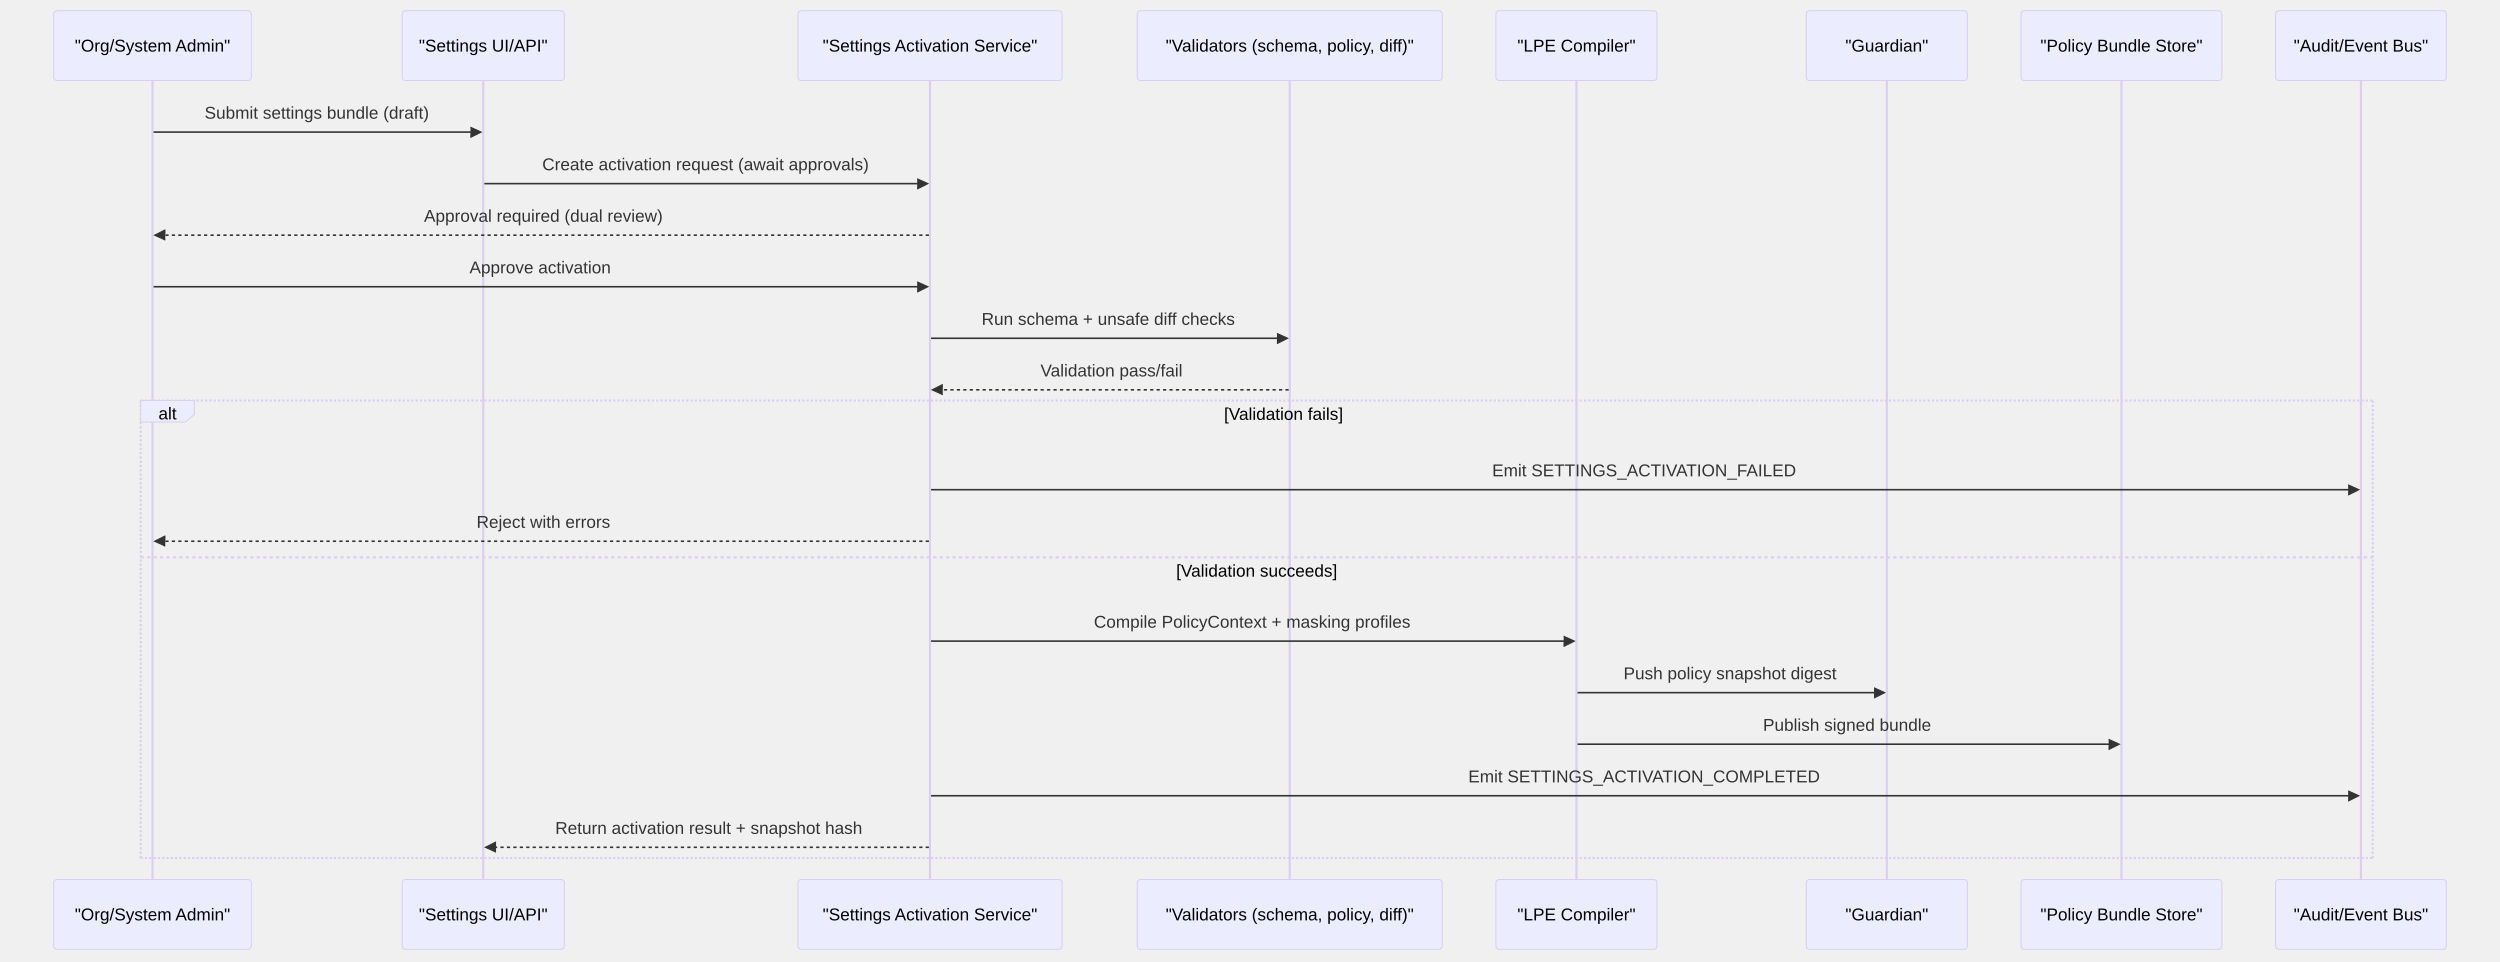
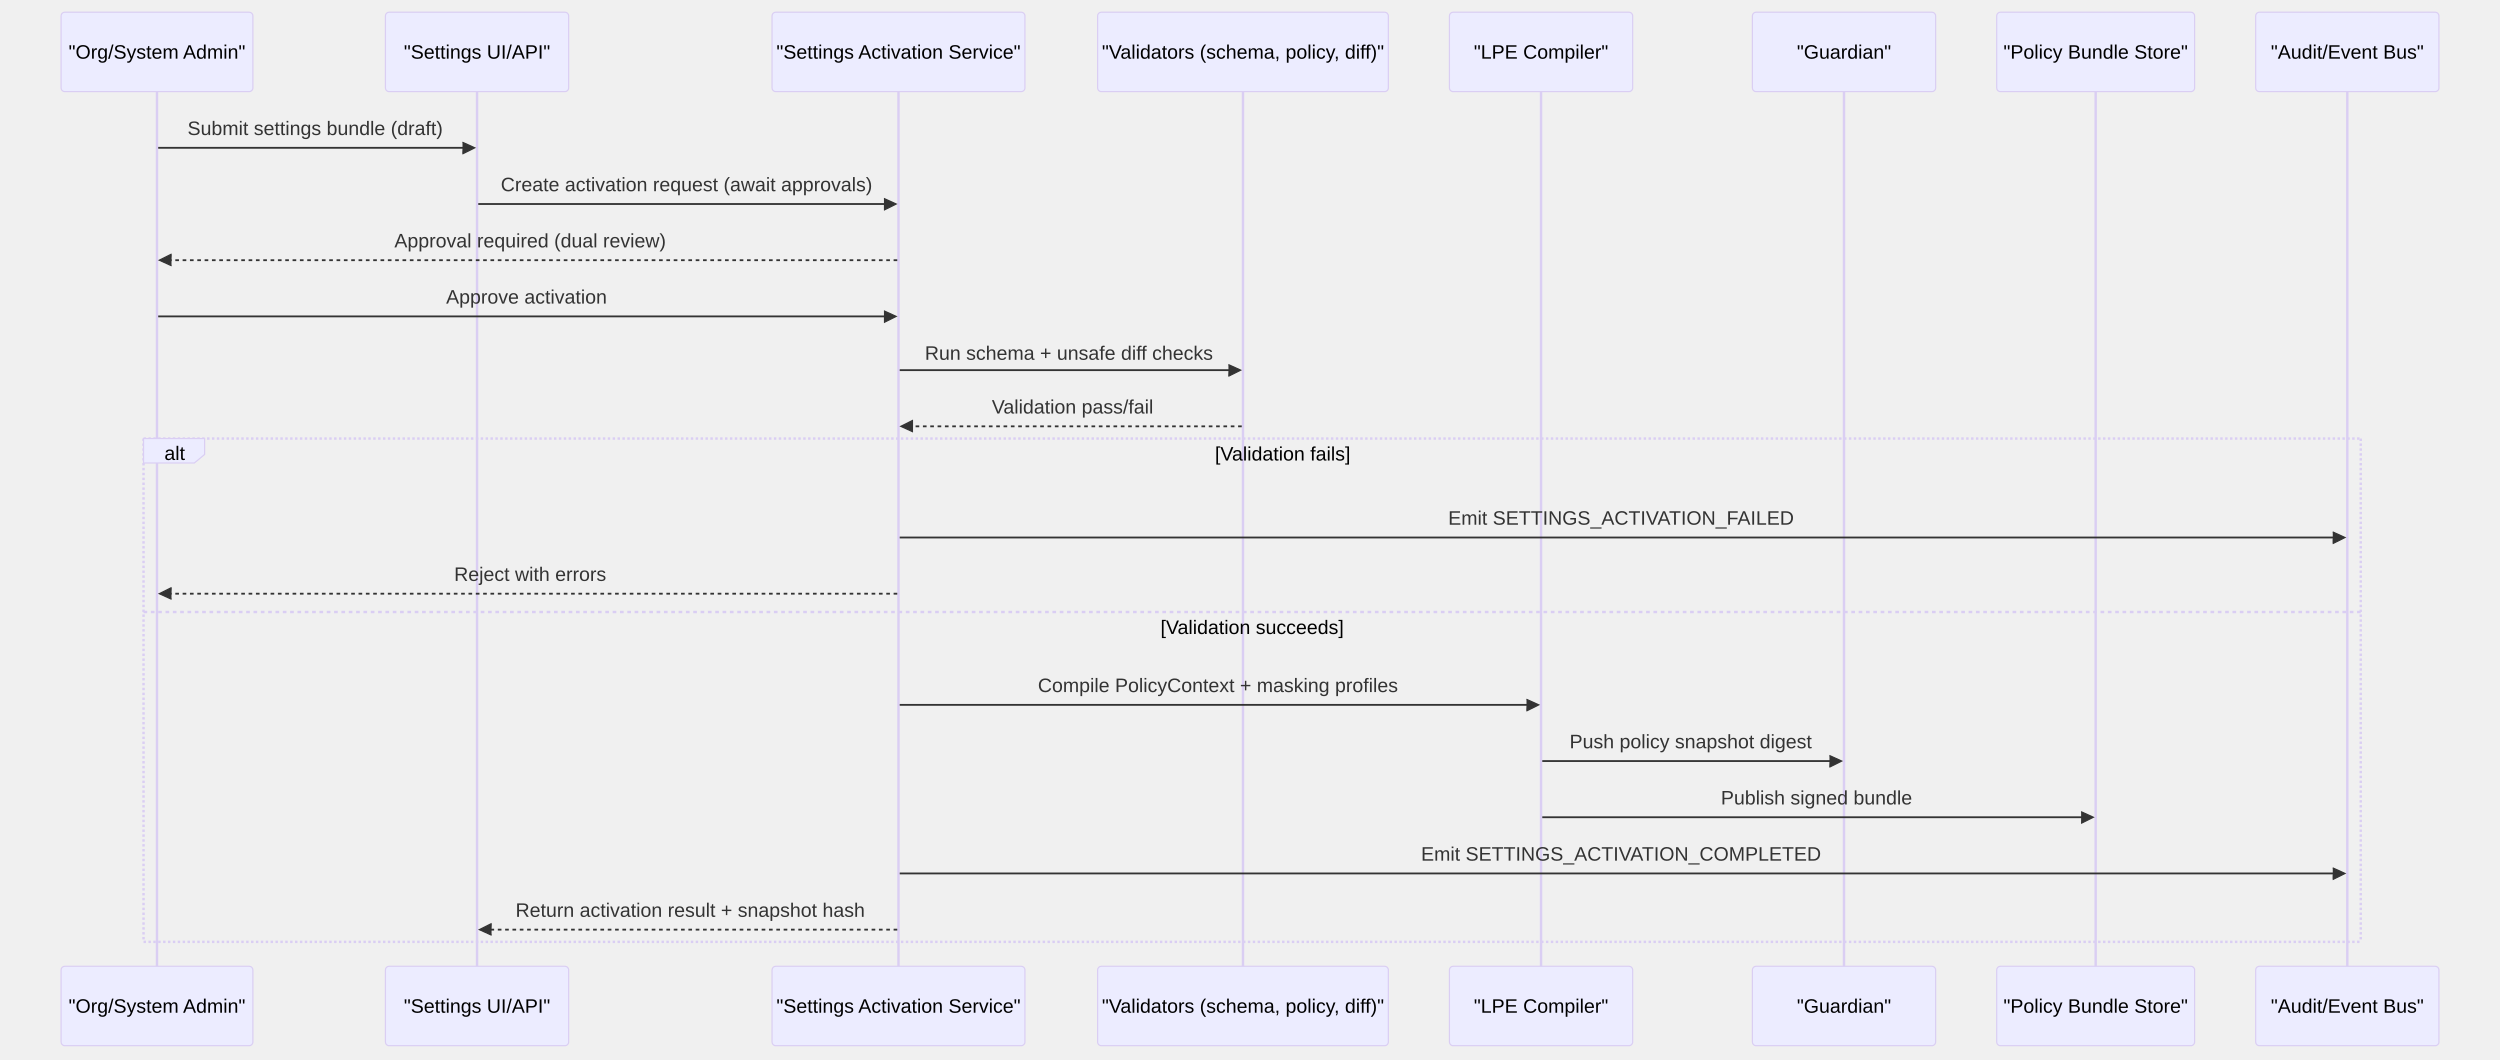
- <svg xmlns="http://www.w3.org/2000/svg" id="my-svg" width="100%" style="max-width: 2328px; background-color: white;" viewBox="-50 -10 2328 895" role="graphics-document document" aria-roledescription="sequence">
+ <svg xmlns="http://www.w3.org/2000/svg" id="my-svg" width="100%" style="max-width: 2046.5px; background-color: white;" viewBox="-50 -10 2046.5 867" role="graphics-document document" aria-roledescription="sequence">
  <g>
-     <rect x="2069" y="809" fill="#eaeaea" stroke="#666" width="159" height="65" name="Audit" rx="3" ry="3" class="actor actor-bottom" />
-     <text x="2148.5" y="841.5" dominant-baseline="central" alignment-baseline="central" class="actor actor-box" style="text-anchor: middle; font-size: 16px; font-weight: 400;">
-       <tspan x="2148.5" dy="0">"Audit/Event Bus"</tspan>
+     <rect x="1796.5" y="781" fill="#eaeaea" stroke="#666" width="150" height="65" name="Audit" rx="3" ry="3" class="actor actor-bottom" />
+     <text x="1871.5" y="813.5" dominant-baseline="central" alignment-baseline="central" class="actor actor-box" style="text-anchor: middle; font-size: 16px; font-weight: 400;">
+       <tspan x="1871.5" dy="0">"Audit/Event Bus"</tspan>
    </text>
  </g>
  <g>
-     <rect x="1832" y="809" fill="#eaeaea" stroke="#666" width="187" height="65" name="Bundles" rx="3" ry="3" class="actor actor-bottom" />
-     <text x="1925.5" y="841.5" dominant-baseline="central" alignment-baseline="central" class="actor actor-box" style="text-anchor: middle; font-size: 16px; font-weight: 400;">
-       <tspan x="1925.5" dy="0">"Policy Bundle Store"</tspan>
+     <rect x="1584.5" y="781" fill="#eaeaea" stroke="#666" width="162" height="65" name="Bundles" rx="3" ry="3" class="actor actor-bottom" />
+     <text x="1665.5" y="813.5" dominant-baseline="central" alignment-baseline="central" class="actor actor-box" style="text-anchor: middle; font-size: 16px; font-weight: 400;">
+       <tspan x="1665.5" dy="0">"Policy Bundle Store"</tspan>
    </text>
  </g>
  <g>
-     <rect x="1632" y="809" fill="#eaeaea" stroke="#666" width="150" height="65" name="Guardian" rx="3" ry="3" class="actor actor-bottom" />
-     <text x="1707" y="841.5" dominant-baseline="central" alignment-baseline="central" class="actor actor-box" style="text-anchor: middle; font-size: 16px; font-weight: 400;">
-       <tspan x="1707" dy="0">"Guardian"</tspan>
+     <rect x="1384.5" y="781" fill="#eaeaea" stroke="#666" width="150" height="65" name="Guardian" rx="3" ry="3" class="actor actor-bottom" />
+     <text x="1459.5" y="813.5" dominant-baseline="central" alignment-baseline="central" class="actor actor-box" style="text-anchor: middle; font-size: 16px; font-weight: 400;">
+       <tspan x="1459.5" dy="0">"Guardian"</tspan>
    </text>
  </g>
  <g>
-     <rect x="1343" y="809" fill="#eaeaea" stroke="#666" width="150" height="65" name="LPE" rx="3" ry="3" class="actor actor-bottom" />
-     <text x="1418" y="841.5" dominant-baseline="central" alignment-baseline="central" class="actor actor-box" style="text-anchor: middle; font-size: 16px; font-weight: 400;">
-       <tspan x="1418" dy="0">"LPE Compiler"</tspan>
+     <rect x="1136.5" y="781" fill="#eaeaea" stroke="#666" width="150" height="65" name="LPE" rx="3" ry="3" class="actor actor-bottom" />
+     <text x="1211.5" y="813.5" dominant-baseline="central" alignment-baseline="central" class="actor actor-box" style="text-anchor: middle; font-size: 16px; font-weight: 400;">
+       <tspan x="1211.5" dy="0">"LPE Compiler"</tspan>
    </text>
  </g>
  <g>
-     <rect x="1009" y="809" fill="#eaeaea" stroke="#666" width="284" height="65" name="Validators" rx="3" ry="3" class="actor actor-bottom" />
-     <text x="1151" y="841.5" dominant-baseline="central" alignment-baseline="central" class="actor actor-box" style="text-anchor: middle; font-size: 16px; font-weight: 400;">
-       <tspan x="1151" dy="0">"Validators (schema, policy, diff)"</tspan>
+     <rect x="848.5" y="781" fill="#eaeaea" stroke="#666" width="238" height="65" name="Validators" rx="3" ry="3" class="actor actor-bottom" />
+     <text x="967.5" y="813.5" dominant-baseline="central" alignment-baseline="central" class="actor actor-box" style="text-anchor: middle; font-size: 16px; font-weight: 400;">
+       <tspan x="967.5" dy="0">"Validators (schema, policy, diff)"</tspan>
    </text>
  </g>
  <g>
-     <rect x="693" y="809" fill="#eaeaea" stroke="#666" width="246" height="65" name="Activation" rx="3" ry="3" class="actor actor-bottom" />
-     <text x="816" y="841.5" dominant-baseline="central" alignment-baseline="central" class="actor actor-box" style="text-anchor: middle; font-size: 16px; font-weight: 400;">
-       <tspan x="816" dy="0">"Settings Activation Service"</tspan>
+     <rect x="582" y="781" fill="#eaeaea" stroke="#666" width="207" height="65" name="Activation" rx="3" ry="3" class="actor actor-bottom" />
+     <text x="685.5" y="813.5" dominant-baseline="central" alignment-baseline="central" class="actor actor-box" style="text-anchor: middle; font-size: 16px; font-weight: 400;">
+       <tspan x="685.5" dy="0">"Settings Activation Service"</tspan>
    </text>
  </g>
  <g>
-     <rect x="324.5" y="809" fill="#eaeaea" stroke="#666" width="151" height="65" name="UI" rx="3" ry="3" class="actor actor-bottom" />
-     <text x="400" y="841.5" dominant-baseline="central" alignment-baseline="central" class="actor actor-box" style="text-anchor: middle; font-size: 16px; font-weight: 400;">
-       <tspan x="400" dy="0">"Settings UI/API"</tspan>
+     <rect x="265.5" y="781" fill="#eaeaea" stroke="#666" width="150" height="65" name="UI" rx="3" ry="3" class="actor actor-bottom" />
+     <text x="340.5" y="813.5" dominant-baseline="central" alignment-baseline="central" class="actor actor-box" style="text-anchor: middle; font-size: 16px; font-weight: 400;">
+       <tspan x="340.5" dy="0">"Settings UI/API"</tspan>
    </text>
  </g>
  <g>
-     <rect x="0" y="809" fill="#eaeaea" stroke="#666" width="184" height="65" name="Admin" rx="3" ry="3" class="actor actor-bottom" />
-     <text x="92" y="841.5" dominant-baseline="central" alignment-baseline="central" class="actor actor-box" style="text-anchor: middle; font-size: 16px; font-weight: 400;">
-       <tspan x="92" dy="0">"Org/System Admin"</tspan>
+     <rect x="0" y="781" fill="#eaeaea" stroke="#666" width="157" height="65" name="Admin" rx="3" ry="3" class="actor actor-bottom" />
+     <text x="78.5" y="813.5" dominant-baseline="central" alignment-baseline="central" class="actor actor-box" style="text-anchor: middle; font-size: 16px; font-weight: 400;">
+       <tspan x="78.5" dy="0">"Org/System Admin"</tspan>
    </text>
  </g>
  <g>
-     <line id="actor7" x1="2148.5" y1="65" x2="2148.5" y2="809" class="actor-line 200" stroke-width="0.5px" stroke="#999" name="Audit" />
+     <line id="actor7" x1="1871.5" y1="65" x2="1871.5" y2="781" class="actor-line 200" stroke-width="0.5px" stroke="#999" name="Audit" />
    <g id="root-7">
-       <rect x="2069" y="0" fill="#eaeaea" stroke="#666" width="159" height="65" name="Audit" rx="3" ry="3" class="actor actor-top" />
-       <text x="2148.5" y="32.5" dominant-baseline="central" alignment-baseline="central" class="actor actor-box" style="text-anchor: middle; font-size: 16px; font-weight: 400;">
-         <tspan x="2148.5" dy="0">"Audit/Event Bus"</tspan>
+       <rect x="1796.5" y="0" fill="#eaeaea" stroke="#666" width="150" height="65" name="Audit" rx="3" ry="3" class="actor actor-top" />
+       <text x="1871.5" y="32.5" dominant-baseline="central" alignment-baseline="central" class="actor actor-box" style="text-anchor: middle; font-size: 16px; font-weight: 400;">
+         <tspan x="1871.5" dy="0">"Audit/Event Bus"</tspan>
      </text>
    </g>
  </g>
  <g>
-     <line id="actor6" x1="1925.5" y1="65" x2="1925.5" y2="809" class="actor-line 200" stroke-width="0.5px" stroke="#999" name="Bundles" />
+     <line id="actor6" x1="1665.5" y1="65" x2="1665.5" y2="781" class="actor-line 200" stroke-width="0.5px" stroke="#999" name="Bundles" />
    <g id="root-6">
-       <rect x="1832" y="0" fill="#eaeaea" stroke="#666" width="187" height="65" name="Bundles" rx="3" ry="3" class="actor actor-top" />
-       <text x="1925.5" y="32.5" dominant-baseline="central" alignment-baseline="central" class="actor actor-box" style="text-anchor: middle; font-size: 16px; font-weight: 400;">
-         <tspan x="1925.5" dy="0">"Policy Bundle Store"</tspan>
+       <rect x="1584.5" y="0" fill="#eaeaea" stroke="#666" width="162" height="65" name="Bundles" rx="3" ry="3" class="actor actor-top" />
+       <text x="1665.5" y="32.5" dominant-baseline="central" alignment-baseline="central" class="actor actor-box" style="text-anchor: middle; font-size: 16px; font-weight: 400;">
+         <tspan x="1665.5" dy="0">"Policy Bundle Store"</tspan>
      </text>
    </g>
  </g>
  <g>
-     <line id="actor5" x1="1707" y1="65" x2="1707" y2="809" class="actor-line 200" stroke-width="0.5px" stroke="#999" name="Guardian" />
+     <line id="actor5" x1="1459.5" y1="65" x2="1459.5" y2="781" class="actor-line 200" stroke-width="0.5px" stroke="#999" name="Guardian" />
    <g id="root-5">
-       <rect x="1632" y="0" fill="#eaeaea" stroke="#666" width="150" height="65" name="Guardian" rx="3" ry="3" class="actor actor-top" />
-       <text x="1707" y="32.5" dominant-baseline="central" alignment-baseline="central" class="actor actor-box" style="text-anchor: middle; font-size: 16px; font-weight: 400;">
-         <tspan x="1707" dy="0">"Guardian"</tspan>
+       <rect x="1384.5" y="0" fill="#eaeaea" stroke="#666" width="150" height="65" name="Guardian" rx="3" ry="3" class="actor actor-top" />
+       <text x="1459.5" y="32.5" dominant-baseline="central" alignment-baseline="central" class="actor actor-box" style="text-anchor: middle; font-size: 16px; font-weight: 400;">
+         <tspan x="1459.5" dy="0">"Guardian"</tspan>
      </text>
    </g>
  </g>
  <g>
-     <line id="actor4" x1="1418" y1="65" x2="1418" y2="809" class="actor-line 200" stroke-width="0.5px" stroke="#999" name="LPE" />
+     <line id="actor4" x1="1211.5" y1="65" x2="1211.5" y2="781" class="actor-line 200" stroke-width="0.5px" stroke="#999" name="LPE" />
    <g id="root-4">
-       <rect x="1343" y="0" fill="#eaeaea" stroke="#666" width="150" height="65" name="LPE" rx="3" ry="3" class="actor actor-top" />
-       <text x="1418" y="32.5" dominant-baseline="central" alignment-baseline="central" class="actor actor-box" style="text-anchor: middle; font-size: 16px; font-weight: 400;">
-         <tspan x="1418" dy="0">"LPE Compiler"</tspan>
+       <rect x="1136.5" y="0" fill="#eaeaea" stroke="#666" width="150" height="65" name="LPE" rx="3" ry="3" class="actor actor-top" />
+       <text x="1211.5" y="32.5" dominant-baseline="central" alignment-baseline="central" class="actor actor-box" style="text-anchor: middle; font-size: 16px; font-weight: 400;">
+         <tspan x="1211.5" dy="0">"LPE Compiler"</tspan>
      </text>
    </g>
  </g>
  <g>
-     <line id="actor3" x1="1151" y1="65" x2="1151" y2="809" class="actor-line 200" stroke-width="0.5px" stroke="#999" name="Validators" />
+     <line id="actor3" x1="967.5" y1="65" x2="967.5" y2="781" class="actor-line 200" stroke-width="0.5px" stroke="#999" name="Validators" />
    <g id="root-3">
-       <rect x="1009" y="0" fill="#eaeaea" stroke="#666" width="284" height="65" name="Validators" rx="3" ry="3" class="actor actor-top" />
-       <text x="1151" y="32.5" dominant-baseline="central" alignment-baseline="central" class="actor actor-box" style="text-anchor: middle; font-size: 16px; font-weight: 400;">
-         <tspan x="1151" dy="0">"Validators (schema, policy, diff)"</tspan>
+       <rect x="848.5" y="0" fill="#eaeaea" stroke="#666" width="238" height="65" name="Validators" rx="3" ry="3" class="actor actor-top" />
+       <text x="967.5" y="32.5" dominant-baseline="central" alignment-baseline="central" class="actor actor-box" style="text-anchor: middle; font-size: 16px; font-weight: 400;">
+         <tspan x="967.5" dy="0">"Validators (schema, policy, diff)"</tspan>
      </text>
    </g>
  </g>
  <g>
-     <line id="actor2" x1="816" y1="65" x2="816" y2="809" class="actor-line 200" stroke-width="0.5px" stroke="#999" name="Activation" />
+     <line id="actor2" x1="685.5" y1="65" x2="685.5" y2="781" class="actor-line 200" stroke-width="0.5px" stroke="#999" name="Activation" />
    <g id="root-2">
-       <rect x="693" y="0" fill="#eaeaea" stroke="#666" width="246" height="65" name="Activation" rx="3" ry="3" class="actor actor-top" />
-       <text x="816" y="32.5" dominant-baseline="central" alignment-baseline="central" class="actor actor-box" style="text-anchor: middle; font-size: 16px; font-weight: 400;">
-         <tspan x="816" dy="0">"Settings Activation Service"</tspan>
+       <rect x="582" y="0" fill="#eaeaea" stroke="#666" width="207" height="65" name="Activation" rx="3" ry="3" class="actor actor-top" />
+       <text x="685.5" y="32.5" dominant-baseline="central" alignment-baseline="central" class="actor actor-box" style="text-anchor: middle; font-size: 16px; font-weight: 400;">
+         <tspan x="685.5" dy="0">"Settings Activation Service"</tspan>
      </text>
    </g>
  </g>
  <g>
-     <line id="actor1" x1="400" y1="65" x2="400" y2="809" class="actor-line 200" stroke-width="0.5px" stroke="#999" name="UI" />
+     <line id="actor1" x1="340.5" y1="65" x2="340.5" y2="781" class="actor-line 200" stroke-width="0.5px" stroke="#999" name="UI" />
    <g id="root-1">
-       <rect x="324.5" y="0" fill="#eaeaea" stroke="#666" width="151" height="65" name="UI" rx="3" ry="3" class="actor actor-top" />
-       <text x="400" y="32.5" dominant-baseline="central" alignment-baseline="central" class="actor actor-box" style="text-anchor: middle; font-size: 16px; font-weight: 400;">
-         <tspan x="400" dy="0">"Settings UI/API"</tspan>
+       <rect x="265.5" y="0" fill="#eaeaea" stroke="#666" width="150" height="65" name="UI" rx="3" ry="3" class="actor actor-top" />
+       <text x="340.5" y="32.5" dominant-baseline="central" alignment-baseline="central" class="actor actor-box" style="text-anchor: middle; font-size: 16px; font-weight: 400;">
+         <tspan x="340.5" dy="0">"Settings UI/API"</tspan>
      </text>
    </g>
  </g>
  <g>
-     <line id="actor0" x1="92" y1="65" x2="92" y2="809" class="actor-line 200" stroke-width="0.5px" stroke="#999" name="Admin" />
+     <line id="actor0" x1="78.5" y1="65" x2="78.5" y2="781" class="actor-line 200" stroke-width="0.5px" stroke="#999" name="Admin" />
    <g id="root-0">
-       <rect x="0" y="0" fill="#eaeaea" stroke="#666" width="184" height="65" name="Admin" rx="3" ry="3" class="actor actor-top" />
-       <text x="92" y="32.5" dominant-baseline="central" alignment-baseline="central" class="actor actor-box" style="text-anchor: middle; font-size: 16px; font-weight: 400;">
-         <tspan x="92" dy="0">"Org/System Admin"</tspan>
+       <rect x="0" y="0" fill="#eaeaea" stroke="#666" width="157" height="65" name="Admin" rx="3" ry="3" class="actor actor-top" />
+       <text x="78.5" y="32.5" dominant-baseline="central" alignment-baseline="central" class="actor actor-box" style="text-anchor: middle; font-size: 16px; font-weight: 400;">
+         <tspan x="78.5" dy="0">"Org/System Admin"</tspan>
      </text>
    </g>
  </g>
  <style>#my-svg{font-family:"trebuchet ms",verdana,arial,sans-serif;font-size:16px;fill:#333;}@keyframes edge-animation-frame{from{stroke-dashoffset:0;}}@keyframes dash{to{stroke-dashoffset:0;}}#my-svg .edge-animation-slow{stroke-dasharray:9,5!important;stroke-dashoffset:900;animation:dash 50s linear infinite;stroke-linecap:round;}#my-svg .edge-animation-fast{stroke-dasharray:9,5!important;stroke-dashoffset:900;animation:dash 20s linear infinite;stroke-linecap:round;}#my-svg .error-icon{fill:#552222;}#my-svg .error-text{fill:#552222;stroke:#552222;}#my-svg .edge-thickness-normal{stroke-width:1px;}#my-svg .edge-thickness-thick{stroke-width:3.5px;}#my-svg .edge-pattern-solid{stroke-dasharray:0;}#my-svg .edge-thickness-invisible{stroke-width:0;fill:none;}#my-svg .edge-pattern-dashed{stroke-dasharray:3;}#my-svg .edge-pattern-dotted{stroke-dasharray:2;}#my-svg .marker{fill:#333333;stroke:#333333;}#my-svg .marker.cross{stroke:#333333;}#my-svg svg{font-family:"trebuchet ms",verdana,arial,sans-serif;font-size:16px;}#my-svg p{margin:0;}#my-svg .actor{stroke:hsl(259.626, 59.777%, 87.902%);fill:#ECECFF;}#my-svg text.actor&gt;tspan{fill:black;stroke:none;}#my-svg .actor-line{stroke:hsl(259.626, 59.777%, 87.902%);}#my-svg .innerArc{stroke-width:1.5;stroke-dasharray:none;}#my-svg .messageLine0{stroke-width:1.5;stroke-dasharray:none;stroke:#333;}#my-svg .messageLine1{stroke-width:1.5;stroke-dasharray:2,2;stroke:#333;}#my-svg #arrowhead path{fill:#333;stroke:#333;}#my-svg .sequenceNumber{fill:white;}#my-svg #sequencenumber{fill:#333;}#my-svg #crosshead path{fill:#333;stroke:#333;}#my-svg .messageText{fill:#333;stroke:none;}#my-svg .labelBox{stroke:hsl(259.626, 59.777%, 87.902%);fill:#ECECFF;}#my-svg .labelText,#my-svg .labelText&gt;tspan{fill:black;stroke:none;}#my-svg .loopText,#my-svg .loopText&gt;tspan{fill:black;stroke:none;}#my-svg .loopLine{stroke-width:2px;stroke-dasharray:2,2;stroke:hsl(259.626, 59.777%, 87.902%);fill:hsl(259.626, 59.777%, 87.902%);}#my-svg .note{stroke:#aaaa33;fill:#fff5ad;}#my-svg .noteText,#my-svg .noteText&gt;tspan{fill:black;stroke:none;}#my-svg .activation0{fill:#f4f4f4;stroke:#666;}#my-svg .activation1{fill:#f4f4f4;stroke:#666;}#my-svg .activation2{fill:#f4f4f4;stroke:#666;}#my-svg .actorPopupMenu{position:absolute;}#my-svg .actorPopupMenuPanel{position:absolute;fill:#ECECFF;box-shadow:0px 8px 16px 0px rgba(0,0,0,0.2);filter:drop-shadow(3px 5px 2px rgb(0 0 0 / 0.4));}#my-svg .actor-man line{stroke:hsl(259.626, 59.777%, 87.902%);fill:#ECECFF;}#my-svg .actor-man circle,#my-svg line{stroke:hsl(259.626, 59.777%, 87.902%);fill:#ECECFF;stroke-width:2px;}#my-svg :root{--mermaid-font-family:"trebuchet ms",verdana,arial,sans-serif;}</style>
  <g />
  <defs>
    <symbol id="computer" width="24" height="24">
      <path transform="scale(.5)" d="M2 2v13h20v-13h-20zm18 11h-16v-9h16v9zm-10.228 6l.466-1h3.524l.467 1h-4.457zm14.228 3h-24l2-6h2.104l-1.33 4h18.45l-1.297-4h2.073l2 6zm-5-10h-14v-7h14v7z" />
    </symbol>
  </defs>
  <defs>
    <symbol id="database" fill-rule="evenodd" clip-rule="evenodd">
      <path transform="scale(.5)" d="M12.258.001l.256.004.255.005.253.008.251.01.249.012.247.015.246.016.242.019.241.02.239.023.236.024.233.027.231.028.229.031.225.032.223.034.22.036.217.038.214.04.211.041.208.043.205.045.201.046.198.048.194.05.191.051.187.053.183.054.18.056.175.057.172.059.168.06.163.061.16.063.155.064.15.066.074.033.073.033.071.034.07.034.069.035.068.035.067.035.066.035.064.036.064.036.062.036.06.036.06.037.058.037.058.037.055.038.055.038.053.038.052.038.051.039.05.039.048.039.047.039.045.04.044.04.043.04.041.04.04.041.039.041.037.041.036.041.034.041.033.042.032.042.03.042.029.042.027.042.026.043.024.043.023.043.021.043.02.043.018.044.017.043.015.044.013.044.012.044.011.045.009.044.007.045.006.045.004.045.002.045.001.045v17l-.001.045-.002.045-.004.045-.006.045-.007.045-.009.044-.011.045-.012.044-.013.044-.015.044-.017.043-.018.044-.02.043-.021.043-.023.043-.024.043-.026.043-.027.042-.029.042-.03.042-.032.042-.033.042-.034.041-.036.041-.037.041-.039.041-.04.041-.041.04-.043.04-.044.04-.045.04-.047.039-.048.039-.05.039-.051.039-.052.038-.053.038-.055.038-.055.038-.058.037-.058.037-.06.037-.06.036-.062.036-.064.036-.064.036-.066.035-.067.035-.068.035-.069.035-.07.034-.071.034-.073.033-.074.033-.15.066-.155.064-.16.063-.163.061-.168.06-.172.059-.175.057-.18.056-.183.054-.187.053-.191.051-.194.05-.198.048-.201.046-.205.045-.208.043-.211.041-.214.04-.217.038-.22.036-.223.034-.225.032-.229.031-.231.028-.233.027-.236.024-.239.023-.241.02-.242.019-.246.016-.247.015-.249.012-.251.01-.253.008-.255.005-.256.004-.258.001-.258-.001-.256-.004-.255-.005-.253-.008-.251-.01-.249-.012-.247-.015-.245-.016-.243-.019-.241-.02-.238-.023-.236-.024-.234-.027-.231-.028-.228-.031-.226-.032-.223-.034-.22-.036-.217-.038-.214-.04-.211-.041-.208-.043-.204-.045-.201-.046-.198-.048-.195-.05-.19-.051-.187-.053-.184-.054-.179-.056-.176-.057-.172-.059-.167-.06-.164-.061-.159-.063-.155-.064-.151-.066-.074-.033-.072-.033-.072-.034-.07-.034-.069-.035-.068-.035-.067-.035-.066-.035-.064-.036-.063-.036-.062-.036-.061-.036-.06-.037-.058-.037-.057-.037-.056-.038-.055-.038-.053-.038-.052-.038-.051-.039-.049-.039-.049-.039-.046-.039-.046-.04-.044-.04-.043-.04-.041-.04-.04-.041-.039-.041-.037-.041-.036-.041-.034-.041-.033-.042-.032-.042-.03-.042-.029-.042-.027-.042-.026-.043-.024-.043-.023-.043-.021-.043-.02-.043-.018-.044-.017-.043-.015-.044-.013-.044-.012-.044-.011-.045-.009-.044-.007-.045-.006-.045-.004-.045-.002-.045-.001-.045v-17l.001-.045.002-.045.004-.045.006-.045.007-.045.009-.044.011-.045.012-.044.013-.044.015-.044.017-.043.018-.044.02-.043.021-.043.023-.043.024-.043.026-.043.027-.042.029-.042.03-.042.032-.042.033-.042.034-.041.036-.041.037-.041.039-.041.04-.041.041-.04.043-.04.044-.04.046-.04.046-.039.049-.039.049-.039.051-.039.052-.038.053-.038.055-.038.056-.038.057-.037.058-.037.06-.037.061-.036.062-.036.063-.036.064-.036.066-.035.067-.035.068-.035.069-.035.07-.034.072-.034.072-.033.074-.033.151-.066.155-.064.159-.063.164-.061.167-.06.172-.059.176-.057.179-.056.184-.054.187-.053.19-.051.195-.05.198-.048.201-.046.204-.045.208-.043.211-.041.214-.04.217-.038.22-.036.223-.034.226-.032.228-.031.231-.028.234-.027.236-.024.238-.023.241-.02.243-.019.245-.016.247-.015.249-.012.251-.01.253-.008.255-.005.256-.004.258-.001.258.001zm-9.258 20.499v.01l.001.021.003.021.004.022.005.021.006.022.007.022.009.023.01.022.011.023.012.023.013.023.015.023.016.024.017.023.018.024.019.024.021.024.022.025.023.024.024.025.052.049.056.05.061.051.066.051.07.051.075.051.079.052.084.052.088.052.092.052.097.052.102.051.105.052.11.052.114.051.119.051.123.051.127.05.131.05.135.05.139.048.144.049.147.047.152.047.155.047.16.045.163.045.167.043.171.043.176.041.178.041.183.039.187.039.19.037.194.035.197.035.202.033.204.031.209.03.212.029.216.027.219.025.222.024.226.021.23.02.233.018.236.016.24.015.243.012.246.01.249.008.253.005.256.004.259.001.26-.001.257-.004.254-.005.25-.008.247-.011.244-.012.241-.014.237-.016.233-.018.231-.021.226-.021.224-.024.22-.026.216-.027.212-.028.21-.031.205-.031.202-.034.198-.034.194-.036.191-.037.187-.039.183-.04.179-.04.175-.042.172-.043.168-.044.163-.045.16-.046.155-.046.152-.047.148-.048.143-.049.139-.049.136-.05.131-.05.126-.05.123-.051.118-.052.114-.051.11-.052.106-.052.101-.052.096-.052.092-.052.088-.053.083-.051.079-.052.074-.052.07-.051.065-.051.06-.051.056-.05.051-.05.023-.024.023-.025.021-.024.02-.024.019-.024.018-.024.017-.024.015-.023.014-.024.013-.023.012-.023.01-.023.01-.022.008-.022.006-.022.006-.022.004-.022.004-.021.001-.021.001-.021v-4.127l-.077.055-.08.053-.083.054-.085.053-.087.052-.09.052-.093.051-.095.05-.097.05-.1.049-.102.049-.105.048-.106.047-.109.047-.111.046-.114.045-.115.045-.118.044-.12.043-.122.042-.124.042-.126.041-.128.04-.13.04-.132.038-.134.038-.135.037-.138.037-.139.035-.142.035-.143.034-.144.033-.147.032-.148.031-.15.03-.151.03-.153.029-.154.027-.156.027-.158.026-.159.025-.161.024-.162.023-.163.022-.165.021-.166.02-.167.019-.169.018-.169.017-.171.016-.173.015-.173.014-.175.013-.175.012-.177.011-.178.01-.179.008-.179.008-.181.006-.182.005-.182.004-.184.003-.184.002h-.37l-.184-.002-.184-.003-.182-.004-.182-.005-.181-.006-.179-.008-.179-.008-.178-.01-.176-.011-.176-.012-.175-.013-.173-.014-.172-.015-.171-.016-.17-.017-.169-.018-.167-.019-.166-.02-.165-.021-.163-.022-.162-.023-.161-.024-.159-.025-.157-.026-.156-.027-.155-.027-.153-.029-.151-.03-.15-.03-.148-.031-.146-.032-.145-.033-.143-.034-.141-.035-.14-.035-.137-.037-.136-.037-.134-.038-.132-.038-.13-.04-.128-.04-.126-.041-.124-.042-.122-.042-.12-.044-.117-.043-.116-.045-.113-.045-.112-.046-.109-.047-.106-.047-.105-.048-.102-.049-.1-.049-.097-.05-.095-.05-.093-.052-.09-.051-.087-.052-.085-.053-.083-.054-.08-.054-.077-.054v4.127zm0-5.654v.011l.001.021.003.021.004.021.005.022.006.022.007.022.009.022.01.022.011.023.012.023.013.023.015.024.016.023.017.024.018.024.019.024.021.024.022.024.023.025.024.024.052.05.056.05.061.05.066.051.07.051.075.052.079.051.084.052.088.052.092.052.097.052.102.052.105.052.11.051.114.051.119.052.123.05.127.051.131.05.135.049.139.049.144.048.147.048.152.047.155.046.16.045.163.045.167.044.171.042.176.042.178.04.183.04.187.038.19.037.194.036.197.034.202.033.204.032.209.03.212.028.216.027.219.025.222.024.226.022.23.02.233.018.236.016.24.014.243.012.246.01.249.008.253.006.256.003.259.001.26-.001.257-.003.254-.006.25-.008.247-.01.244-.012.241-.015.237-.016.233-.018.231-.02.226-.022.224-.024.22-.025.216-.027.212-.029.21-.03.205-.032.202-.033.198-.035.194-.036.191-.037.187-.039.183-.039.179-.041.175-.042.172-.043.168-.044.163-.045.16-.045.155-.047.152-.047.148-.048.143-.048.139-.05.136-.049.131-.05.126-.051.123-.051.118-.051.114-.052.11-.052.106-.052.101-.052.096-.052.092-.052.088-.052.083-.052.079-.052.074-.051.07-.052.065-.051.06-.05.056-.051.051-.049.023-.025.023-.024.021-.025.02-.024.019-.024.018-.024.017-.024.015-.023.014-.023.013-.024.012-.022.01-.023.01-.023.008-.022.006-.022.006-.022.004-.021.004-.022.001-.021.001-.021v-4.139l-.077.054-.08.054-.083.054-.085.052-.087.053-.09.051-.093.051-.095.051-.097.05-.1.049-.102.049-.105.048-.106.047-.109.047-.111.046-.114.045-.115.044-.118.044-.12.044-.122.042-.124.042-.126.041-.128.04-.13.039-.132.039-.134.038-.135.037-.138.036-.139.036-.142.035-.143.033-.144.033-.147.033-.148.031-.15.03-.151.03-.153.028-.154.028-.156.027-.158.026-.159.025-.161.024-.162.023-.163.022-.165.021-.166.02-.167.019-.169.018-.169.017-.171.016-.173.015-.173.014-.175.013-.175.012-.177.011-.178.009-.179.009-.179.007-.181.007-.182.005-.182.004-.184.003-.184.002h-.37l-.184-.002-.184-.003-.182-.004-.182-.005-.181-.007-.179-.007-.179-.009-.178-.009-.176-.011-.176-.012-.175-.013-.173-.014-.172-.015-.171-.016-.17-.017-.169-.018-.167-.019-.166-.02-.165-.021-.163-.022-.162-.023-.161-.024-.159-.025-.157-.026-.156-.027-.155-.028-.153-.028-.151-.03-.15-.03-.148-.031-.146-.033-.145-.033-.143-.033-.141-.035-.14-.036-.137-.036-.136-.037-.134-.038-.132-.039-.13-.039-.128-.04-.126-.041-.124-.042-.122-.043-.12-.043-.117-.044-.116-.044-.113-.046-.112-.046-.109-.046-.106-.047-.105-.048-.102-.049-.1-.049-.097-.05-.095-.051-.093-.051-.09-.051-.087-.053-.085-.052-.083-.054-.08-.054-.077-.054v4.139zm0-5.666v.011l.001.02.003.022.004.021.005.022.006.021.007.022.009.023.01.022.011.023.012.023.013.023.015.023.016.024.017.024.018.023.019.024.021.025.022.024.023.024.024.025.052.05.056.05.061.05.066.051.07.051.075.052.079.051.084.052.088.052.092.052.097.052.102.052.105.051.11.052.114.051.119.051.123.051.127.05.131.05.135.05.139.049.144.048.147.048.152.047.155.046.16.045.163.045.167.043.171.043.176.042.178.04.183.04.187.038.19.037.194.036.197.034.202.033.204.032.209.03.212.028.216.027.219.025.222.024.226.021.23.02.233.018.236.017.24.014.243.012.246.01.249.008.253.006.256.003.259.001.26-.001.257-.003.254-.006.25-.008.247-.01.244-.013.241-.014.237-.016.233-.018.231-.02.226-.022.224-.024.22-.025.216-.027.212-.029.21-.03.205-.032.202-.033.198-.035.194-.036.191-.037.187-.039.183-.039.179-.041.175-.042.172-.043.168-.044.163-.045.16-.045.155-.047.152-.047.148-.048.143-.049.139-.049.136-.049.131-.051.126-.05.123-.051.118-.052.114-.051.11-.052.106-.052.101-.052.096-.052.092-.052.088-.052.083-.052.079-.052.074-.052.07-.051.065-.051.06-.051.056-.05.051-.049.023-.025.023-.025.021-.024.02-.024.019-.024.018-.024.017-.024.015-.023.014-.024.013-.023.012-.023.01-.022.01-.023.008-.022.006-.022.006-.022.004-.022.004-.021.001-.021.001-.021v-4.153l-.077.054-.08.054-.083.053-.085.053-.087.053-.09.051-.093.051-.095.051-.097.05-.1.049-.102.048-.105.048-.106.048-.109.046-.111.046-.114.046-.115.044-.118.044-.12.043-.122.043-.124.042-.126.041-.128.04-.13.039-.132.039-.134.038-.135.037-.138.036-.139.036-.142.034-.143.034-.144.033-.147.032-.148.032-.15.03-.151.03-.153.028-.154.028-.156.027-.158.026-.159.024-.161.024-.162.023-.163.023-.165.021-.166.02-.167.019-.169.018-.169.017-.171.016-.173.015-.173.014-.175.013-.175.012-.177.01-.178.01-.179.009-.179.007-.181.006-.182.006-.182.004-.184.003-.184.001-.185.001-.185-.001-.184-.001-.184-.003-.182-.004-.182-.006-.181-.006-.179-.007-.179-.009-.178-.01-.176-.01-.176-.012-.175-.013-.173-.014-.172-.015-.171-.016-.17-.017-.169-.018-.167-.019-.166-.02-.165-.021-.163-.023-.162-.023-.161-.024-.159-.024-.157-.026-.156-.027-.155-.028-.153-.028-.151-.03-.15-.03-.148-.032-.146-.032-.145-.033-.143-.034-.141-.034-.14-.036-.137-.036-.136-.037-.134-.038-.132-.039-.13-.039-.128-.041-.126-.041-.124-.041-.122-.043-.12-.043-.117-.044-.116-.044-.113-.046-.112-.046-.109-.046-.106-.048-.105-.048-.102-.048-.1-.05-.097-.049-.095-.051-.093-.051-.09-.052-.087-.052-.085-.053-.083-.053-.08-.054-.077-.054v4.153zm8.74-8.179l-.257.004-.254.005-.25.008-.247.011-.244.012-.241.014-.237.016-.233.018-.231.021-.226.022-.224.023-.22.026-.216.027-.212.028-.21.031-.205.032-.202.033-.198.034-.194.036-.191.038-.187.038-.183.04-.179.041-.175.042-.172.043-.168.043-.163.045-.16.046-.155.046-.152.048-.148.048-.143.048-.139.049-.136.05-.131.05-.126.051-.123.051-.118.051-.114.052-.11.052-.106.052-.101.052-.096.052-.092.052-.088.052-.083.052-.079.052-.074.051-.07.052-.065.051-.06.05-.056.05-.051.05-.023.025-.023.024-.021.024-.02.025-.019.024-.018.024-.017.023-.015.024-.014.023-.013.023-.012.023-.01.023-.01.022-.008.022-.006.023-.006.021-.004.022-.004.021-.001.021-.001.021.001.021.001.021.004.021.004.022.006.021.006.023.008.022.01.022.01.023.012.023.013.023.014.023.015.024.017.023.018.024.019.024.02.025.021.024.023.024.023.025.051.05.056.05.06.05.065.051.07.052.074.051.079.052.083.052.088.052.092.052.096.052.101.052.106.052.11.052.114.052.118.051.123.051.126.051.131.05.136.05.139.049.143.048.148.048.152.048.155.046.16.046.163.045.168.043.172.043.175.042.179.041.183.04.187.038.191.038.194.036.198.034.202.033.205.032.21.031.212.028.216.027.22.026.224.023.226.022.231.021.233.018.237.016.241.014.244.012.247.011.25.008.254.005.257.004.26.001.26-.001.257-.004.254-.005.25-.008.247-.011.244-.012.241-.014.237-.016.233-.018.231-.021.226-.022.224-.023.22-.026.216-.027.212-.028.21-.031.205-.032.202-.033.198-.034.194-.036.191-.038.187-.038.183-.04.179-.041.175-.042.172-.043.168-.043.163-.045.16-.046.155-.046.152-.048.148-.048.143-.048.139-.049.136-.05.131-.05.126-.051.123-.051.118-.051.114-.052.11-.052.106-.052.101-.052.096-.052.092-.052.088-.052.083-.052.079-.052.074-.051.07-.052.065-.051.06-.05.056-.05.051-.05.023-.025.023-.024.021-.024.02-.025.019-.024.018-.024.017-.023.015-.024.014-.023.013-.023.012-.023.01-.023.01-.022.008-.022.006-.023.006-.021.004-.022.004-.021.001-.021.001-.021-.001-.021-.001-.021-.004-.021-.004-.022-.006-.021-.006-.023-.008-.022-.01-.022-.01-.023-.012-.023-.013-.023-.014-.023-.015-.024-.017-.023-.018-.024-.019-.024-.02-.025-.021-.024-.023-.024-.023-.025-.051-.05-.056-.05-.06-.05-.065-.051-.07-.052-.074-.051-.079-.052-.083-.052-.088-.052-.092-.052-.096-.052-.101-.052-.106-.052-.11-.052-.114-.052-.118-.051-.123-.051-.126-.051-.131-.05-.136-.05-.139-.049-.143-.048-.148-.048-.152-.048-.155-.046-.16-.046-.163-.045-.168-.043-.172-.043-.175-.042-.179-.041-.183-.04-.187-.038-.191-.038-.194-.036-.198-.034-.202-.033-.205-.032-.21-.031-.212-.028-.216-.027-.22-.026-.224-.023-.226-.022-.231-.021-.233-.018-.237-.016-.241-.014-.244-.012-.247-.011-.25-.008-.254-.005-.257-.004-.26-.001-.26.001z" />
    </symbol>
  </defs>
  <defs>
    <symbol id="clock" width="24" height="24">
      <path transform="scale(.5)" d="M12 2c5.514 0 10 4.486 10 10s-4.486 10-10 10-10-4.486-10-10 4.486-10 10-10zm0-2c-6.627 0-12 5.373-12 12s5.373 12 12 12 12-5.373 12-12-5.373-12-12-12zm5.848 12.459c.202.038.202.333.001.372-1.907.361-6.045 1.111-6.547 1.111-.719 0-1.301-.582-1.301-1.301 0-.512.77-5.447 1.125-7.445.034-.192.312-.181.343.014l.985 6.238 5.394 1.011z" />
    </symbol>
  </defs>
  <defs>
    <marker id="arrowhead" refX="7.9" refY="5" markerUnits="userSpaceOnUse" markerWidth="12" markerHeight="12" orient="auto-start-reverse">
      <path d="M -1 0 L 10 5 L 0 10 z" />
    </marker>
  </defs>
  <defs>
    <marker id="crosshead" markerWidth="15" markerHeight="8" orient="auto" refX="4" refY="4.5">
      <path fill="none" stroke="#000000" stroke-width="1pt" d="M 1,2 L 6,7 M 6,2 L 1,7" style="stroke-dasharray: 0, 0;" />
    </marker>
  </defs>
  <defs>
    <marker id="filled-head" refX="15.5" refY="7" markerWidth="20" markerHeight="28" orient="auto">
      <path d="M 18,7 L9,13 L14,7 L9,1 Z" />
    </marker>
  </defs>
  <defs>
    <marker id="sequencenumber" refX="15" refY="15" markerWidth="60" markerHeight="40" orient="auto">
      <circle cx="15" cy="15" r="6" />
    </marker>
  </defs>
  <g>
-     <line x1="81" y1="363" x2="2159.5" y2="363" class="loopLine" />
-     <line x1="2159.5" y1="363" x2="2159.5" y2="789" class="loopLine" />
-     <line x1="81" y1="789" x2="2159.5" y2="789" class="loopLine" />
-     <line x1="81" y1="363" x2="81" y2="789" class="loopLine" />
-     <line x1="81" y1="509" x2="2159.5" y2="509" class="loopLine" style="stroke-dasharray: 3, 3;" />
-     <polygon points="81,363 131,363 131,376 122.6,383 81,383" class="labelBox" />
-     <text x="106" y="376" text-anchor="middle" dominant-baseline="middle" alignment-baseline="middle" class="labelText" style="font-size: 16px; font-weight: 400;">alt</text>
-     <text x="1145.25" y="381" text-anchor="middle" class="loopText" style="font-size: 16px; font-weight: 400;">
-       <tspan x="1145.25">[Validation fails]</tspan>
+     <line x1="67.5" y1="349" x2="1882.5" y2="349" class="loopLine" />
+     <line x1="1882.5" y1="349" x2="1882.5" y2="761" class="loopLine" />
+     <line x1="67.5" y1="761" x2="1882.5" y2="761" class="loopLine" />
+     <line x1="67.5" y1="349" x2="67.5" y2="761" class="loopLine" />
+     <line x1="67.5" y1="491" x2="1882.5" y2="491" class="loopLine" style="stroke-dasharray: 3, 3;" />
+     <polygon points="67.5,349 117.5,349 117.5,362 109.1,369 67.5,369" class="labelBox" />
+     <text x="93" y="362" text-anchor="middle" dominant-baseline="middle" alignment-baseline="middle" class="labelText" style="font-size: 16px; font-weight: 400;">alt</text>
+     <text x="1000" y="367" text-anchor="middle" class="loopText" style="font-size: 16px; font-weight: 400;">
+       <tspan x="1000">[Validation fails]</tspan>
    </text>
-     <text x="1120.25" y="527" text-anchor="middle" class="loopText" style="font-size: 16px; font-weight: 400;">[Validation succeeds]</text>
+     <text x="975" y="509" text-anchor="middle" class="loopText" style="font-size: 16px; font-weight: 400;">[Validation succeeds]</text>
  </g>
-   <text x="245" y="80" text-anchor="middle" dominant-baseline="middle" alignment-baseline="middle" class="messageText" dy="1em" style="font-size: 16px; font-weight: 400;">Submit settings bundle (draft)</text>
-   <line x1="93" y1="113" x2="396" y2="113" class="messageLine0" stroke-width="2" stroke="none" marker-end="url(#arrowhead)" style="fill: none;" />
-   <text x="607" y="128" text-anchor="middle" dominant-baseline="middle" alignment-baseline="middle" class="messageText" dy="1em" style="font-size: 16px; font-weight: 400;">Create activation request (await approvals)</text>
-   <line x1="401" y1="161" x2="812" y2="161" class="messageLine0" stroke-width="2" stroke="none" marker-end="url(#arrowhead)" style="fill: none;" />
-   <text x="456" y="176" text-anchor="middle" dominant-baseline="middle" alignment-baseline="middle" class="messageText" dy="1em" style="font-size: 16px; font-weight: 400;">Approval required (dual review)</text>
-   <line x1="815" y1="209" x2="96" y2="209" class="messageLine1" stroke-width="2" stroke="none" marker-end="url(#arrowhead)" style="stroke-dasharray: 3, 3; fill: none;" />
-   <text x="453" y="224" text-anchor="middle" dominant-baseline="middle" alignment-baseline="middle" class="messageText" dy="1em" style="font-size: 16px; font-weight: 400;">Approve activation</text>
-   <line x1="93" y1="257" x2="812" y2="257" class="messageLine0" stroke-width="2" stroke="none" marker-end="url(#arrowhead)" style="fill: none;" />
-   <text x="982" y="272" text-anchor="middle" dominant-baseline="middle" alignment-baseline="middle" class="messageText" dy="1em" style="font-size: 16px; font-weight: 400;">Run schema + unsafe diff checks</text>
-   <line x1="817" y1="305" x2="1147" y2="305" class="messageLine0" stroke-width="2" stroke="none" marker-end="url(#arrowhead)" style="fill: none;" />
-   <text x="985" y="320" text-anchor="middle" dominant-baseline="middle" alignment-baseline="middle" class="messageText" dy="1em" style="font-size: 16px; font-weight: 400;">Validation pass/fail</text>
-   <line x1="1150" y1="353" x2="820" y2="353" class="messageLine1" stroke-width="2" stroke="none" marker-end="url(#arrowhead)" style="stroke-dasharray: 3, 3; fill: none;" />
-   <text x="1481" y="413" text-anchor="middle" dominant-baseline="middle" alignment-baseline="middle" class="messageText" dy="1em" style="font-size: 16px; font-weight: 400;">Emit SETTINGS_ACTIVATION_FAILED</text>
-   <line x1="817" y1="446" x2="2144.5" y2="446" class="messageLine0" stroke-width="2" stroke="none" marker-end="url(#arrowhead)" style="fill: none;" />
-   <text x="456" y="461" text-anchor="middle" dominant-baseline="middle" alignment-baseline="middle" class="messageText" dy="1em" style="font-size: 16px; font-weight: 400;">Reject with errors</text>
-   <line x1="815" y1="494" x2="96" y2="494" class="messageLine1" stroke-width="2" stroke="none" marker-end="url(#arrowhead)" style="stroke-dasharray: 3, 3; fill: none;" />
-   <text x="1116" y="554" text-anchor="middle" dominant-baseline="middle" alignment-baseline="middle" class="messageText" dy="1em" style="font-size: 16px; font-weight: 400;">Compile PolicyContext + masking profiles</text>
-   <line x1="817" y1="587" x2="1414" y2="587" class="messageLine0" stroke-width="2" stroke="none" marker-end="url(#arrowhead)" style="fill: none;" />
-   <text x="1561" y="602" text-anchor="middle" dominant-baseline="middle" alignment-baseline="middle" class="messageText" dy="1em" style="font-size: 16px; font-weight: 400;">Push policy snapshot digest</text>
-   <line x1="1419" y1="635" x2="1703" y2="635" class="messageLine0" stroke-width="2" stroke="none" marker-end="url(#arrowhead)" style="fill: none;" />
-   <text x="1670" y="650" text-anchor="middle" dominant-baseline="middle" alignment-baseline="middle" class="messageText" dy="1em" style="font-size: 16px; font-weight: 400;">Publish signed bundle</text>
-   <line x1="1419" y1="683" x2="1921.5" y2="683" class="messageLine0" stroke-width="2" stroke="none" marker-end="url(#arrowhead)" style="fill: none;" />
-   <text x="1481" y="698" text-anchor="middle" dominant-baseline="middle" alignment-baseline="middle" class="messageText" dy="1em" style="font-size: 16px; font-weight: 400;">Emit SETTINGS_ACTIVATION_COMPLETED</text>
-   <line x1="817" y1="731" x2="2144.5" y2="731" class="messageLine0" stroke-width="2" stroke="none" marker-end="url(#arrowhead)" style="fill: none;" />
-   <text x="610" y="746" text-anchor="middle" dominant-baseline="middle" alignment-baseline="middle" class="messageText" dy="1em" style="font-size: 16px; font-weight: 400;">Return activation result + snapshot hash</text>
-   <line x1="815" y1="779" x2="404" y2="779" class="messageLine1" stroke-width="2" stroke="none" marker-end="url(#arrowhead)" style="stroke-dasharray: 3, 3; fill: none;" />
+   <text x="208" y="80" text-anchor="middle" dominant-baseline="middle" alignment-baseline="middle" class="messageText" dy="1em" style="font-size: 16px; font-weight: 400;">Submit settings bundle (draft)</text>
+   <line x1="79.5" y1="111" x2="336.5" y2="111" class="messageLine0" stroke-width="2" stroke="none" marker-end="url(#arrowhead)" style="fill: none;" />
+   <text x="512" y="126" text-anchor="middle" dominant-baseline="middle" alignment-baseline="middle" class="messageText" dy="1em" style="font-size: 16px; font-weight: 400;">Create activation request (await approvals)</text>
+   <line x1="341.5" y1="157" x2="681.5" y2="157" class="messageLine0" stroke-width="2" stroke="none" marker-end="url(#arrowhead)" style="fill: none;" />
+   <text x="384" y="172" text-anchor="middle" dominant-baseline="middle" alignment-baseline="middle" class="messageText" dy="1em" style="font-size: 16px; font-weight: 400;">Approval required (dual review)</text>
+   <line x1="684.5" y1="203" x2="82.5" y2="203" class="messageLine1" stroke-width="2" stroke="none" marker-end="url(#arrowhead)" style="stroke-dasharray: 3, 3; fill: none;" />
+   <text x="381" y="218" text-anchor="middle" dominant-baseline="middle" alignment-baseline="middle" class="messageText" dy="1em" style="font-size: 16px; font-weight: 400;">Approve activation</text>
+   <line x1="79.5" y1="249" x2="681.5" y2="249" class="messageLine0" stroke-width="2" stroke="none" marker-end="url(#arrowhead)" style="fill: none;" />
+   <text x="825" y="264" text-anchor="middle" dominant-baseline="middle" alignment-baseline="middle" class="messageText" dy="1em" style="font-size: 16px; font-weight: 400;">Run schema + unsafe diff checks</text>
+   <line x1="686.5" y1="293" x2="963.5" y2="293" class="messageLine0" stroke-width="2" stroke="none" marker-end="url(#arrowhead)" style="fill: none;" />
+   <text x="828" y="308" text-anchor="middle" dominant-baseline="middle" alignment-baseline="middle" class="messageText" dy="1em" style="font-size: 16px; font-weight: 400;">Validation pass/fail</text>
+   <line x1="966.5" y1="339" x2="689.5" y2="339" class="messageLine1" stroke-width="2" stroke="none" marker-end="url(#arrowhead)" style="stroke-dasharray: 3, 3; fill: none;" />
+   <text x="1277" y="399" text-anchor="middle" dominant-baseline="middle" alignment-baseline="middle" class="messageText" dy="1em" style="font-size: 16px; font-weight: 400;">Emit SETTINGS_ACTIVATION_FAILED</text>
+   <line x1="686.5" y1="430" x2="1867.5" y2="430" class="messageLine0" stroke-width="2" stroke="none" marker-end="url(#arrowhead)" style="fill: none;" />
+   <text x="384" y="445" text-anchor="middle" dominant-baseline="middle" alignment-baseline="middle" class="messageText" dy="1em" style="font-size: 16px; font-weight: 400;">Reject with errors</text>
+   <line x1="684.5" y1="476" x2="82.5" y2="476" class="messageLine1" stroke-width="2" stroke="none" marker-end="url(#arrowhead)" style="stroke-dasharray: 3, 3; fill: none;" />
+   <text x="947" y="536" text-anchor="middle" dominant-baseline="middle" alignment-baseline="middle" class="messageText" dy="1em" style="font-size: 16px; font-weight: 400;">Compile PolicyContext + masking profiles</text>
+   <line x1="686.5" y1="567" x2="1207.5" y2="567" class="messageLine0" stroke-width="2" stroke="none" marker-end="url(#arrowhead)" style="fill: none;" />
+   <text x="1334" y="582" text-anchor="middle" dominant-baseline="middle" alignment-baseline="middle" class="messageText" dy="1em" style="font-size: 16px; font-weight: 400;">Push policy snapshot digest</text>
+   <line x1="1212.5" y1="613" x2="1455.5" y2="613" class="messageLine0" stroke-width="2" stroke="none" marker-end="url(#arrowhead)" style="fill: none;" />
+   <text x="1437" y="628" text-anchor="middle" dominant-baseline="middle" alignment-baseline="middle" class="messageText" dy="1em" style="font-size: 16px; font-weight: 400;">Publish signed bundle</text>
+   <line x1="1212.5" y1="659" x2="1661.5" y2="659" class="messageLine0" stroke-width="2" stroke="none" marker-end="url(#arrowhead)" style="fill: none;" />
+   <text x="1277" y="674" text-anchor="middle" dominant-baseline="middle" alignment-baseline="middle" class="messageText" dy="1em" style="font-size: 16px; font-weight: 400;">Emit SETTINGS_ACTIVATION_COMPLETED</text>
+   <line x1="686.5" y1="705" x2="1867.5" y2="705" class="messageLine0" stroke-width="2" stroke="none" marker-end="url(#arrowhead)" style="fill: none;" />
+   <text x="515" y="720" text-anchor="middle" dominant-baseline="middle" alignment-baseline="middle" class="messageText" dy="1em" style="font-size: 16px; font-weight: 400;">Return activation result + snapshot hash</text>
+   <line x1="684.5" y1="751" x2="344.5" y2="751" class="messageLine1" stroke-width="2" stroke="none" marker-end="url(#arrowhead)" style="stroke-dasharray: 3, 3; fill: none;" />
</svg>
